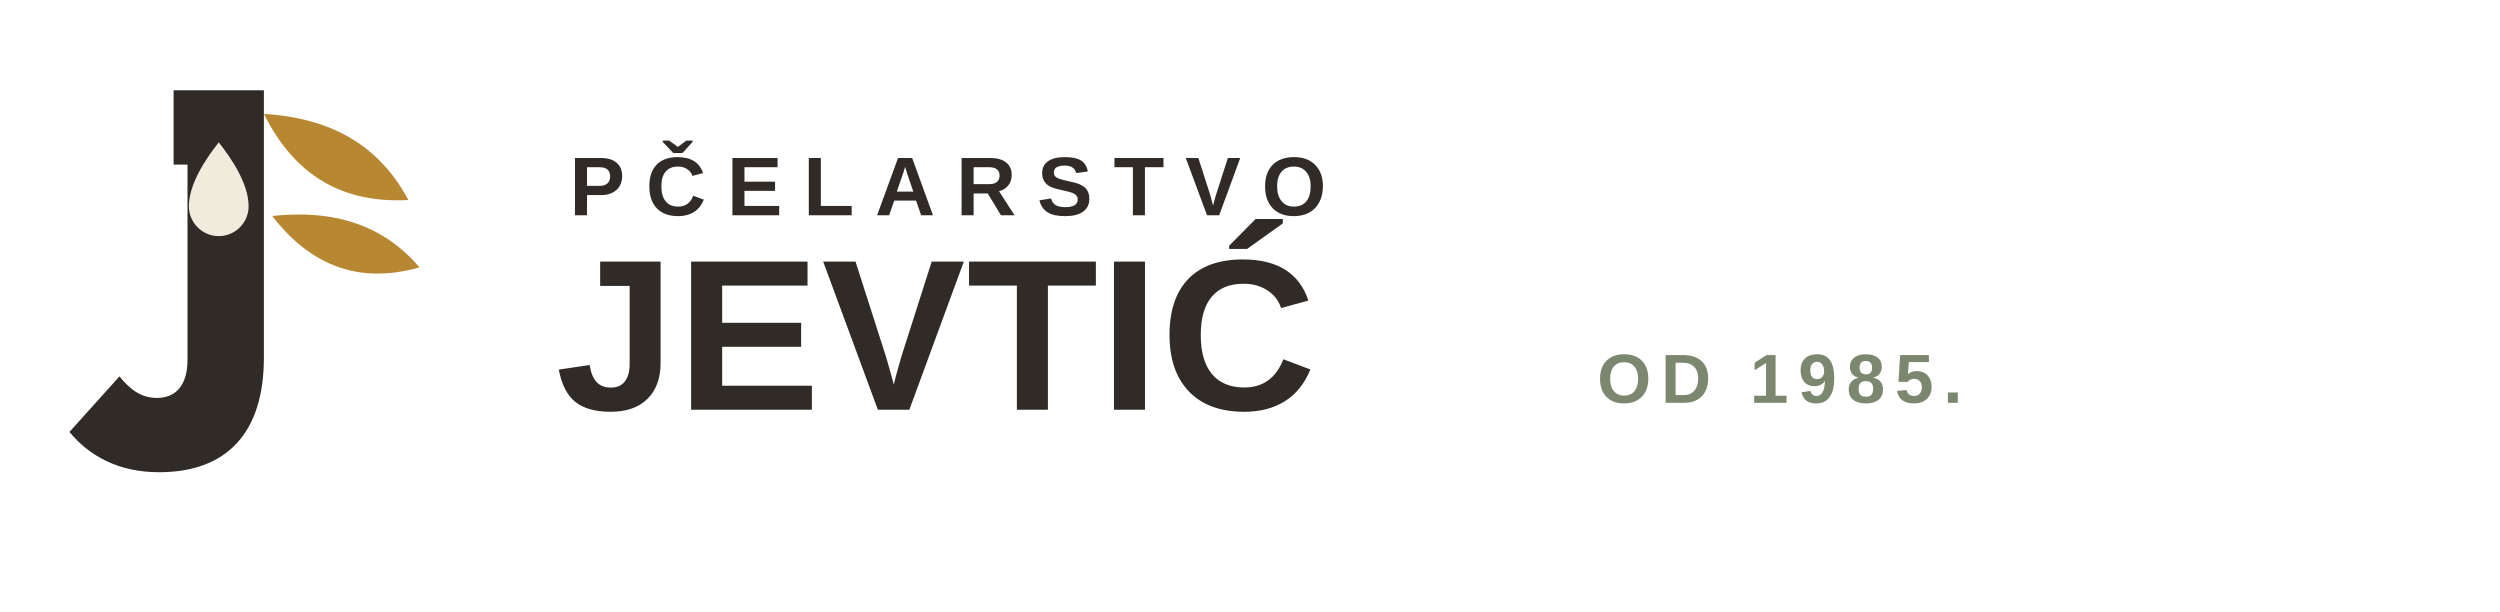
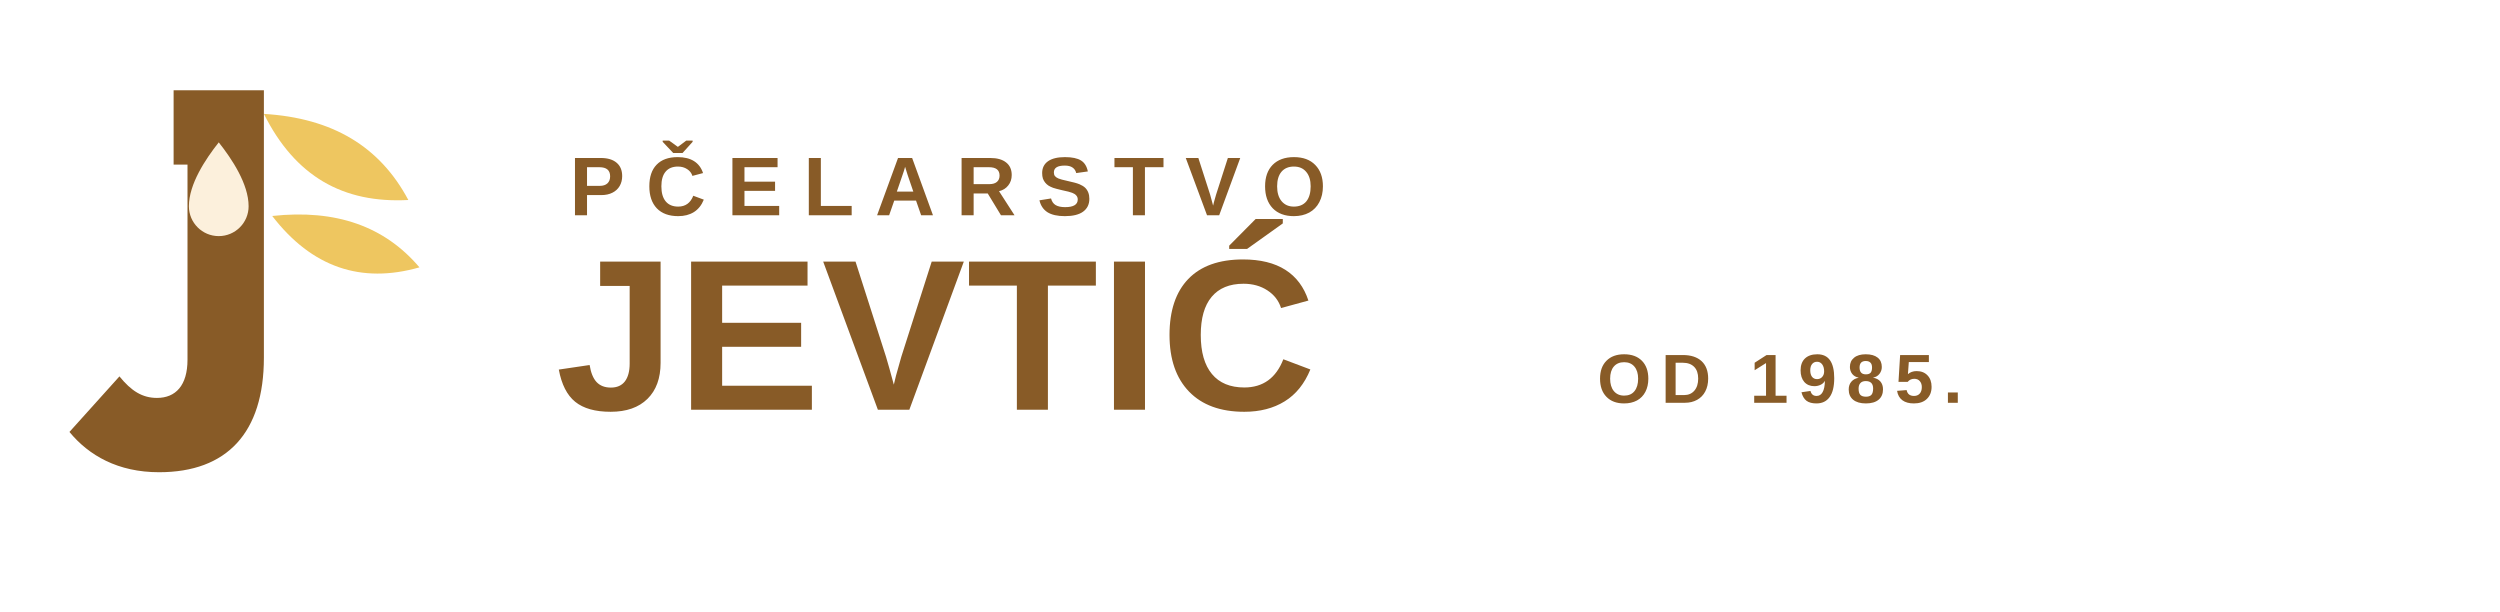
<svg xmlns="http://www.w3.org/2000/svg" viewBox="0 0 360 88" role="img" aria-labelledby="title desc">
  <g transform="translate(8 8)">
-     <path fill="#302B26" d="M17 5h13v38.5C30 54.3 24.7 60 14.9 60 9 60 4.8 57.6 2 54.2l7.2-8c1.7 2.1 3.3 3.1 5.4 3.1 2.7 0 4.4-1.8 4.4-5.5V15.7h-2V5Z" />
-     <path fill="#B88732" d="M30 8.4c9.9.6 16.7 4.7 20.8 12.4-9.4.5-16.3-3.4-20.8-12.4Z" />
-     <path fill="#B88732" d="M31.2 23.1c9.2-1 16.2 1.5 21.2 7.4-8.4 2.4-15.5 0-21.2-7.4Z" />
-     <path fill="#F1EBDD" d="M19.2 21.7c0-3.2 2.4-6.8 4.3-9.2 1.9 2.4 4.3 6 4.3 9.2a4.3 4.3 0 0 1-8.6 0Z" />
+     <path fill="#885B27" d="M17 5h13v38.5C30 54.3 24.7 60 14.9 60 9 60 4.8 57.6 2 54.2l7.2-8c1.7 2.1 3.3 3.1 5.4 3.1 2.7 0 4.4-1.8 4.4-5.5V15.7h-2V5Z" />
+     <path fill="#EEC660" d="M30 8.4c9.9.6 16.7 4.7 20.8 12.4-9.4.5-16.3-3.4-20.8-12.4Z" />
+     <path fill="#EEC660" d="M31.2 23.1c9.2-1 16.2 1.5 21.2 7.4-8.4 2.4-15.5 0-21.2-7.4Z" />
+     <path fill="#FCF0DC" d="M19.2 21.7c0-3.2 2.4-6.8 4.3-9.2 1.9 2.4 4.3 6 4.3 9.2a4.3 4.3 0 0 1-8.6 0Z" />
  </g>
-   <g fill="#302B26" font-family="Outfit, Arial, sans-serif">
+   <g fill="#885B27" font-family="Outfit, Arial, sans-serif">
    <text x="82" y="31" font-size="12" font-weight="600" letter-spacing="3">PČELARSTVO</text>
    <text x="80" y="59" font-size="31" font-weight="650" letter-spacing=".2">JEVTIĆ</text>
-     <text x="230" y="58" font-size="10" font-weight="600" letter-spacing="1.4" fill="#7B886F">OD 1985.</text>
+     <text x="230" y="58" font-size="10" font-weight="600" letter-spacing="1.4" fill="#885B27">OD 1985.</text>
  </g>
</svg>
